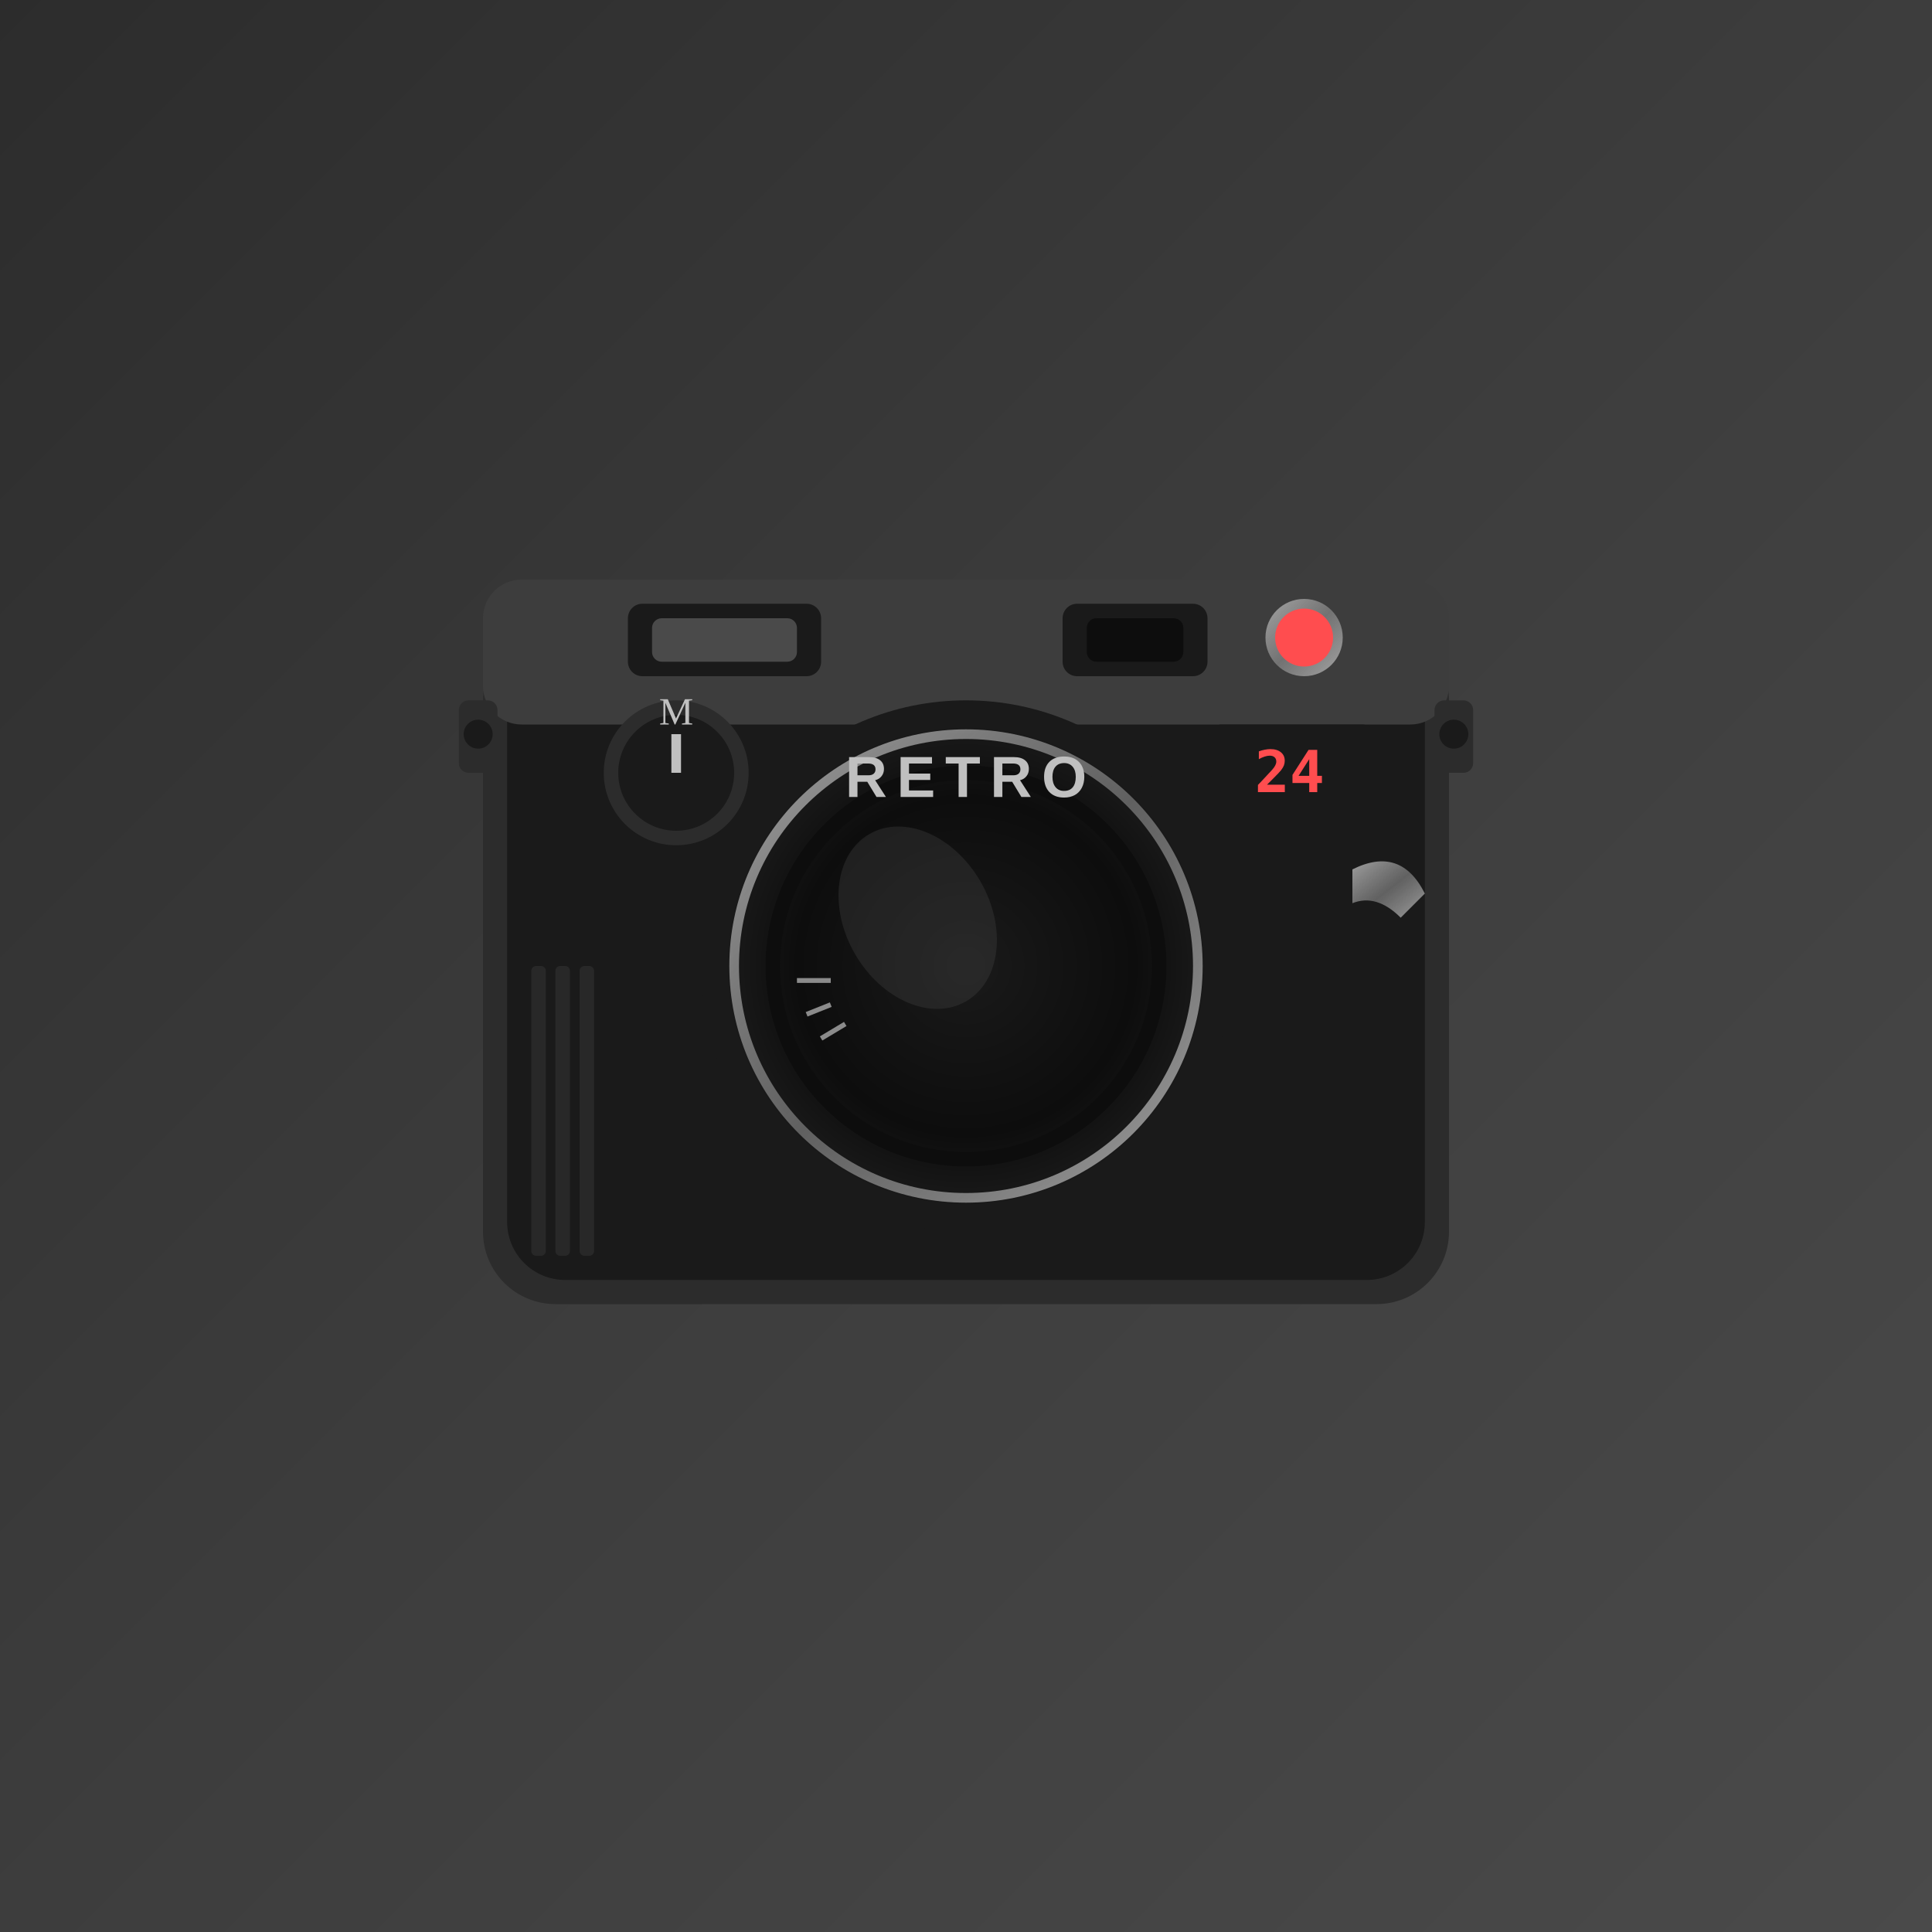
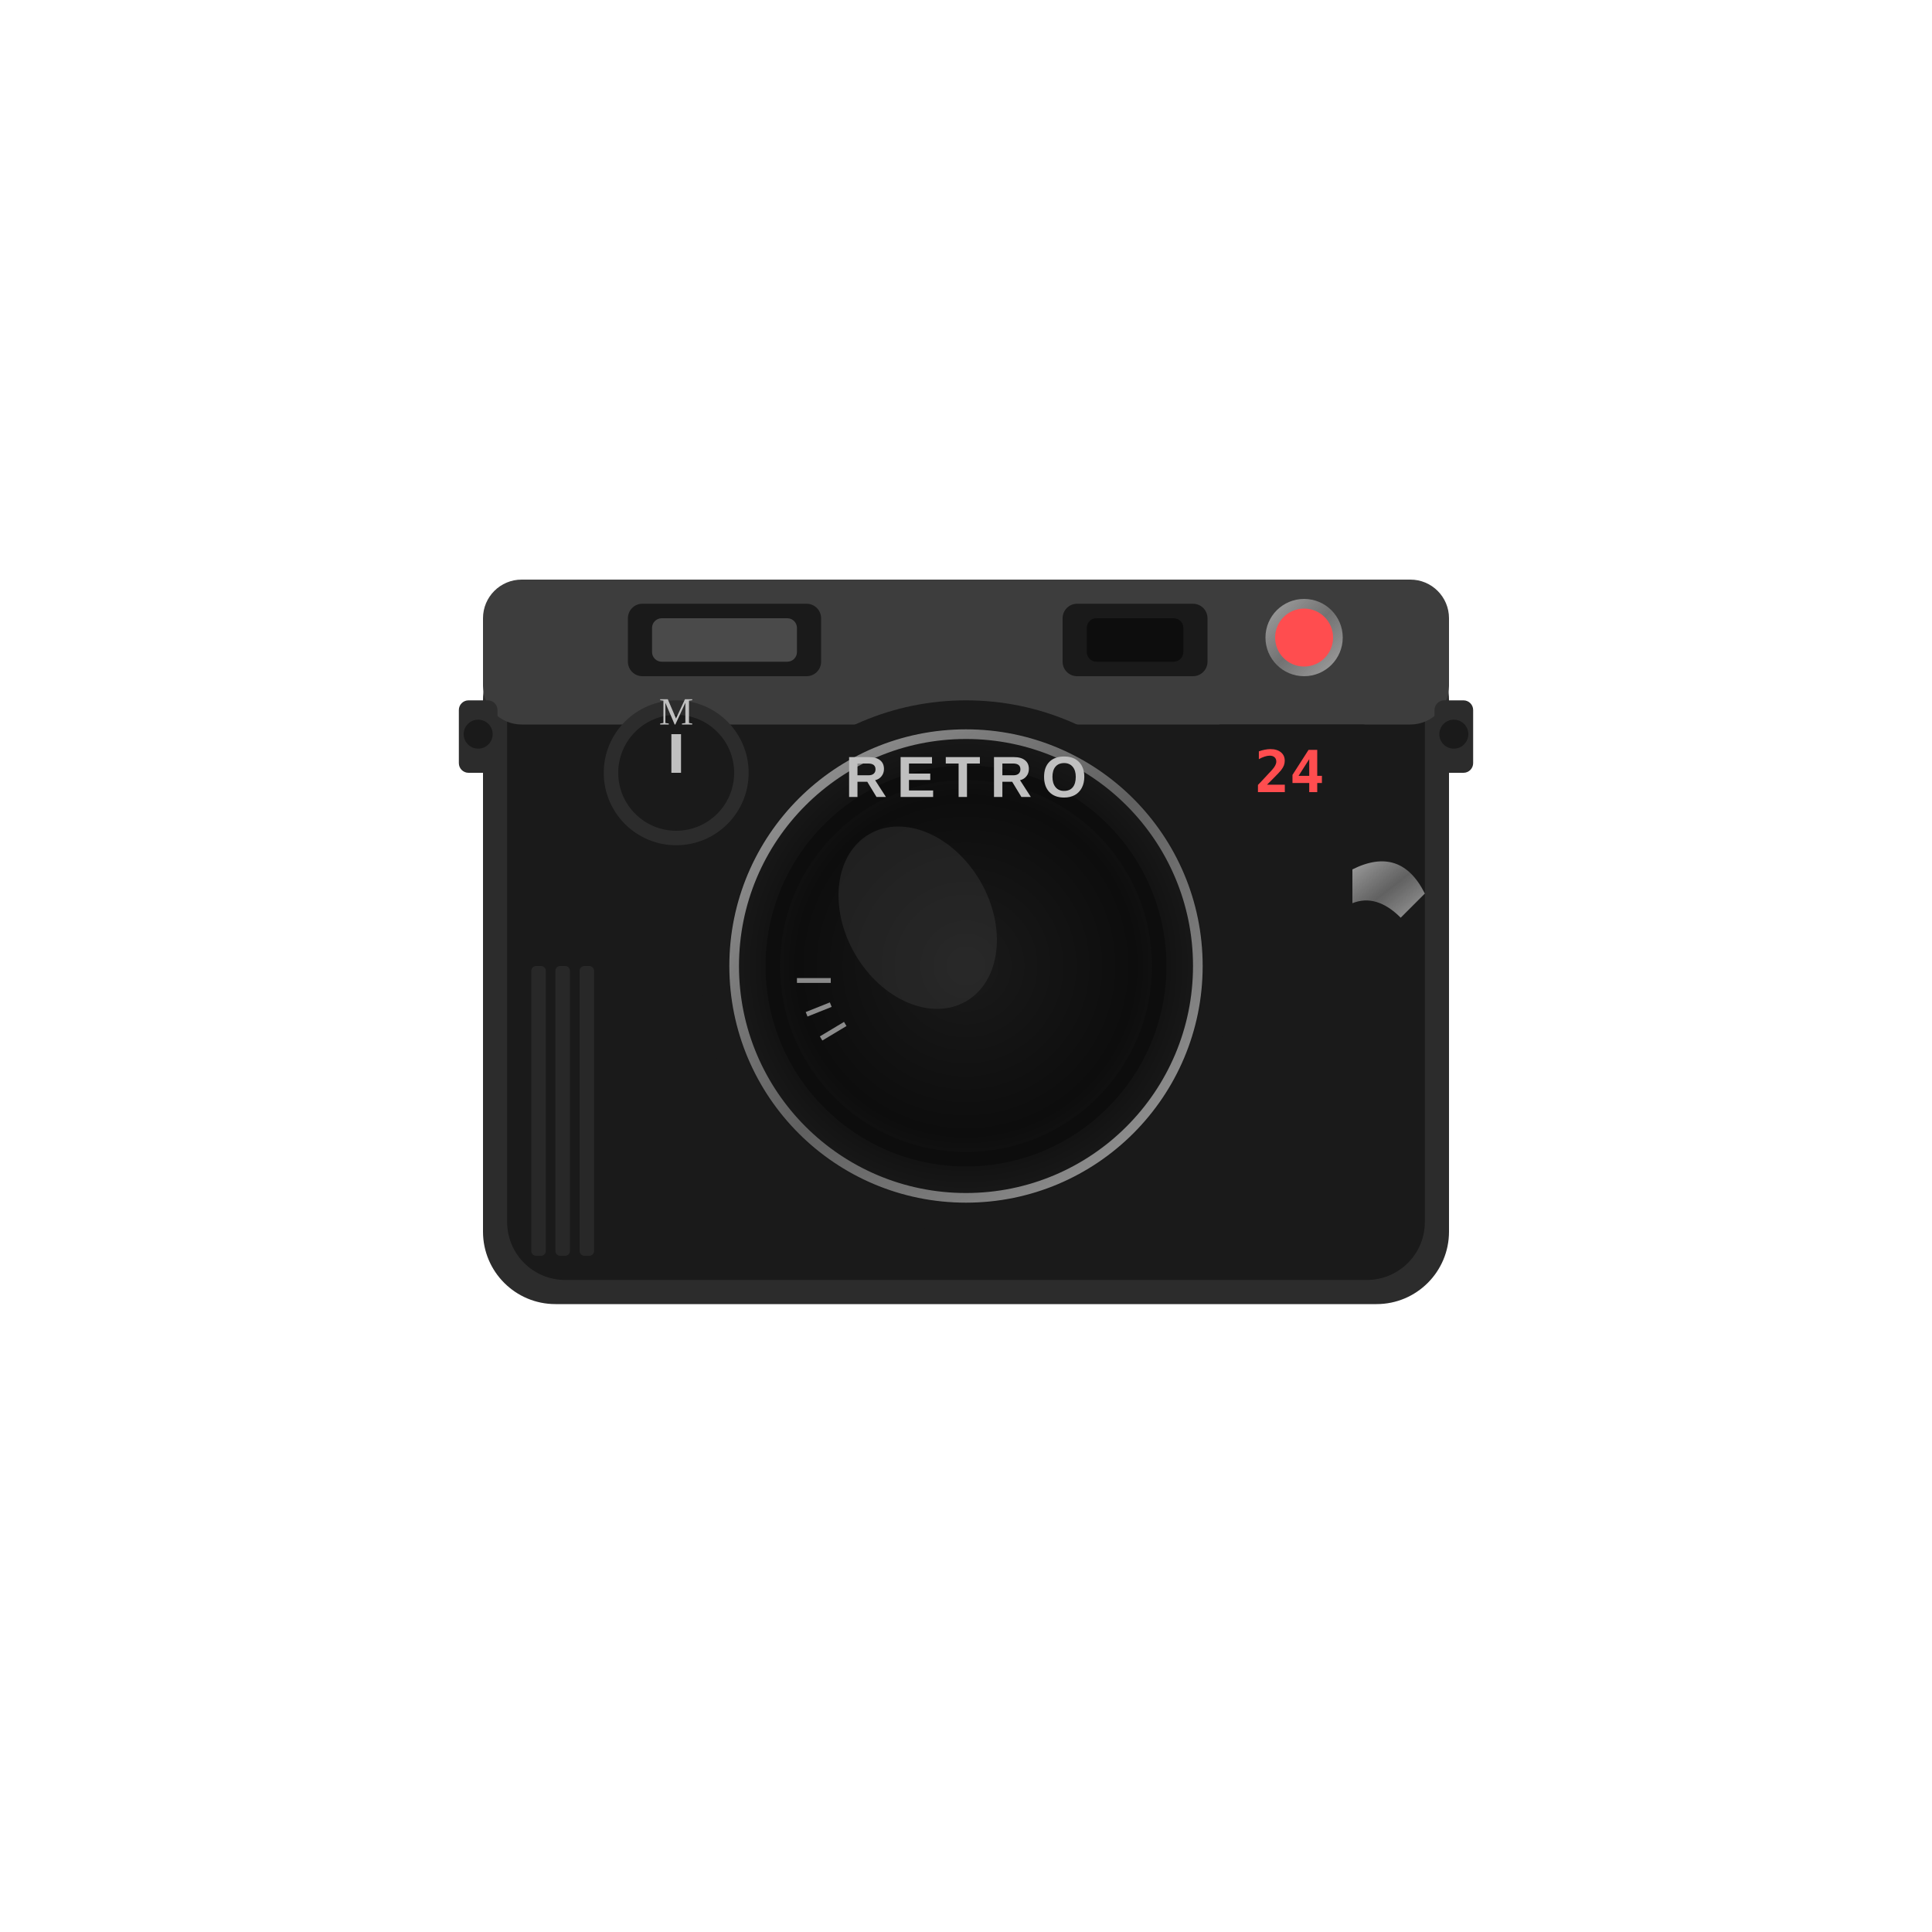
<svg xmlns="http://www.w3.org/2000/svg" width="400" height="400">
  <defs>
    <linearGradient id="cameraGradient" x1="0%" y1="0%" x2="100%" y2="100%">
      <stop offset="0%" style="stop-color:#2c2c2c;stop-opacity:1" />
      <stop offset="50%" style="stop-color:#3d3d3d;stop-opacity:1" />
      <stop offset="100%" style="stop-color:#4a4a4a;stop-opacity:1" />
    </linearGradient>
    <radialGradient id="lensGradient" cx="50%" cy="50%" r="50%">
      <stop offset="0%" style="stop-color:#1a1a1a;stop-opacity:1" />
      <stop offset="70%" style="stop-color:#0d0d0d;stop-opacity:1" />
      <stop offset="100%" style="stop-color:#1a1a1a;stop-opacity:1" />
    </radialGradient>
    <linearGradient id="metalShine" x1="0%" y1="0%" x2="100%" y2="100%">
      <stop offset="0%" style="stop-color:#C0C0C0;stop-opacity:0.8" />
      <stop offset="50%" style="stop-color:#A8A8A8;stop-opacity:0.5" />
      <stop offset="100%" style="stop-color:#C0C0C0;stop-opacity:0.8" />
    </linearGradient>
  </defs>
-   <rect width="400" height="400" fill="url(#cameraGradient)" />
  <rect x="100" y="130" width="200" height="140" fill="#2c2c2c" rx="15" />
  <rect x="105" y="135" width="190" height="130" fill="#1a1a1a" rx="12" />
  <rect x="100" y="120" width="200" height="30" fill="#3d3d3d" rx="8" />
  <rect x="130" y="125" width="40" height="15" fill="#1a1a1a" rx="3" />
  <rect x="135" y="128" width="30" height="9" fill="#4a4a4a" rx="2" />
  <rect x="220" y="125" width="30" height="15" fill="#1a1a1a" rx="3" />
  <rect x="225" y="128" width="20" height="9" fill="#0d0d0d" rx="2" />
  <circle cx="270" cy="132" r="8" fill="url(#metalShine)" />
  <circle cx="270" cy="132" r="6" fill="#ff4d4f" />
  <circle cx="200" cy="200" r="55" fill="#1a1a1a" />
  <circle cx="200" cy="200" r="50" fill="url(#lensGradient)" />
  <circle cx="200" cy="200" r="48" fill="none" stroke="url(#metalShine)" stroke-width="2" />
  <circle cx="200" cy="200" r="40" fill="none" stroke="#0d0d0d" stroke-width="3" />
  <ellipse cx="190" cy="190" rx="15" ry="20" fill="#4a4a4a" opacity="0.3" transform="rotate(-30 190 190)" />
  <text x="200" y="165" text-anchor="middle" fill="#C0C0C0" font-size="12" font-family="Arial" font-weight="bold" letter-spacing="2">RETRO</text>
  <rect x="250" y="150" width="35" height="20" fill="#1a1a1a" rx="3" />
  <text x="267" y="164" text-anchor="middle" fill="#ff4d4f" font-size="12" font-family="monospace" font-weight="bold">24</text>
  <circle cx="140" cy="160" r="15" fill="#2c2c2c" />
  <circle cx="140" cy="160" r="12" fill="#1a1a1a" />
  <line x1="140" y1="160" x2="140" y2="152" stroke="#C0C0C0" stroke-width="2" />
  <text x="140" y="150" text-anchor="middle" fill="#C0C0C0" font-size="8">M</text>
  <g opacity="0.7">
    <line x1="165" y1="203" x2="172" y2="203" stroke="#C0C0C0" stroke-width="1" />
    <line x1="167" y1="210" x2="172" y2="208" stroke="#C0C0C0" stroke-width="1" />
    <line x1="170" y1="215" x2="175" y2="212" stroke="#C0C0C0" stroke-width="1" />
  </g>
  <g opacity="0.3">
    <rect x="110" y="200" width="3" height="60" fill="#4a4a4a" rx="1" />
    <rect x="115" y="200" width="3" height="60" fill="#4a4a4a" rx="1" />
    <rect x="120" y="200" width="3" height="60" fill="#4a4a4a" rx="1" />
  </g>
  <path d="M280,180 Q290,175 295,185 L290,190 Q285,185 280,187 Z" fill="url(#metalShine)" />
  <rect x="95" y="145" width="8" height="15" fill="#2c2c2c" rx="2" />
  <rect x="297" y="145" width="8" height="15" fill="#2c2c2c" rx="2" />
  <circle cx="99" cy="152" r="3" fill="#1a1a1a" />
  <circle cx="301" cy="152" r="3" fill="#1a1a1a" />
</svg>
